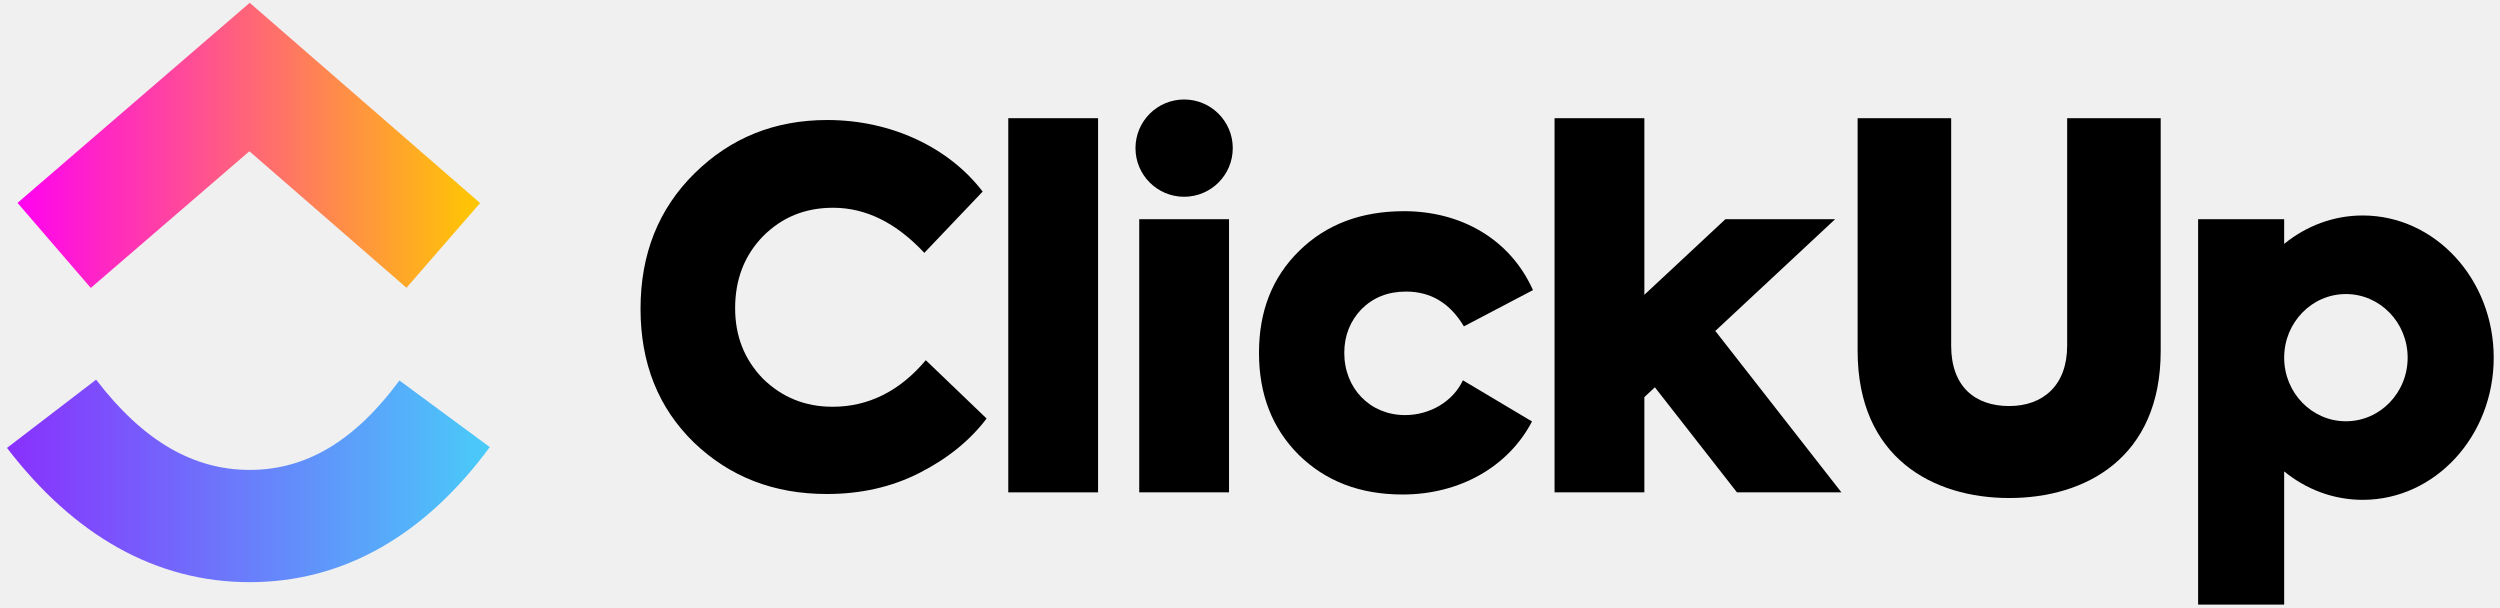
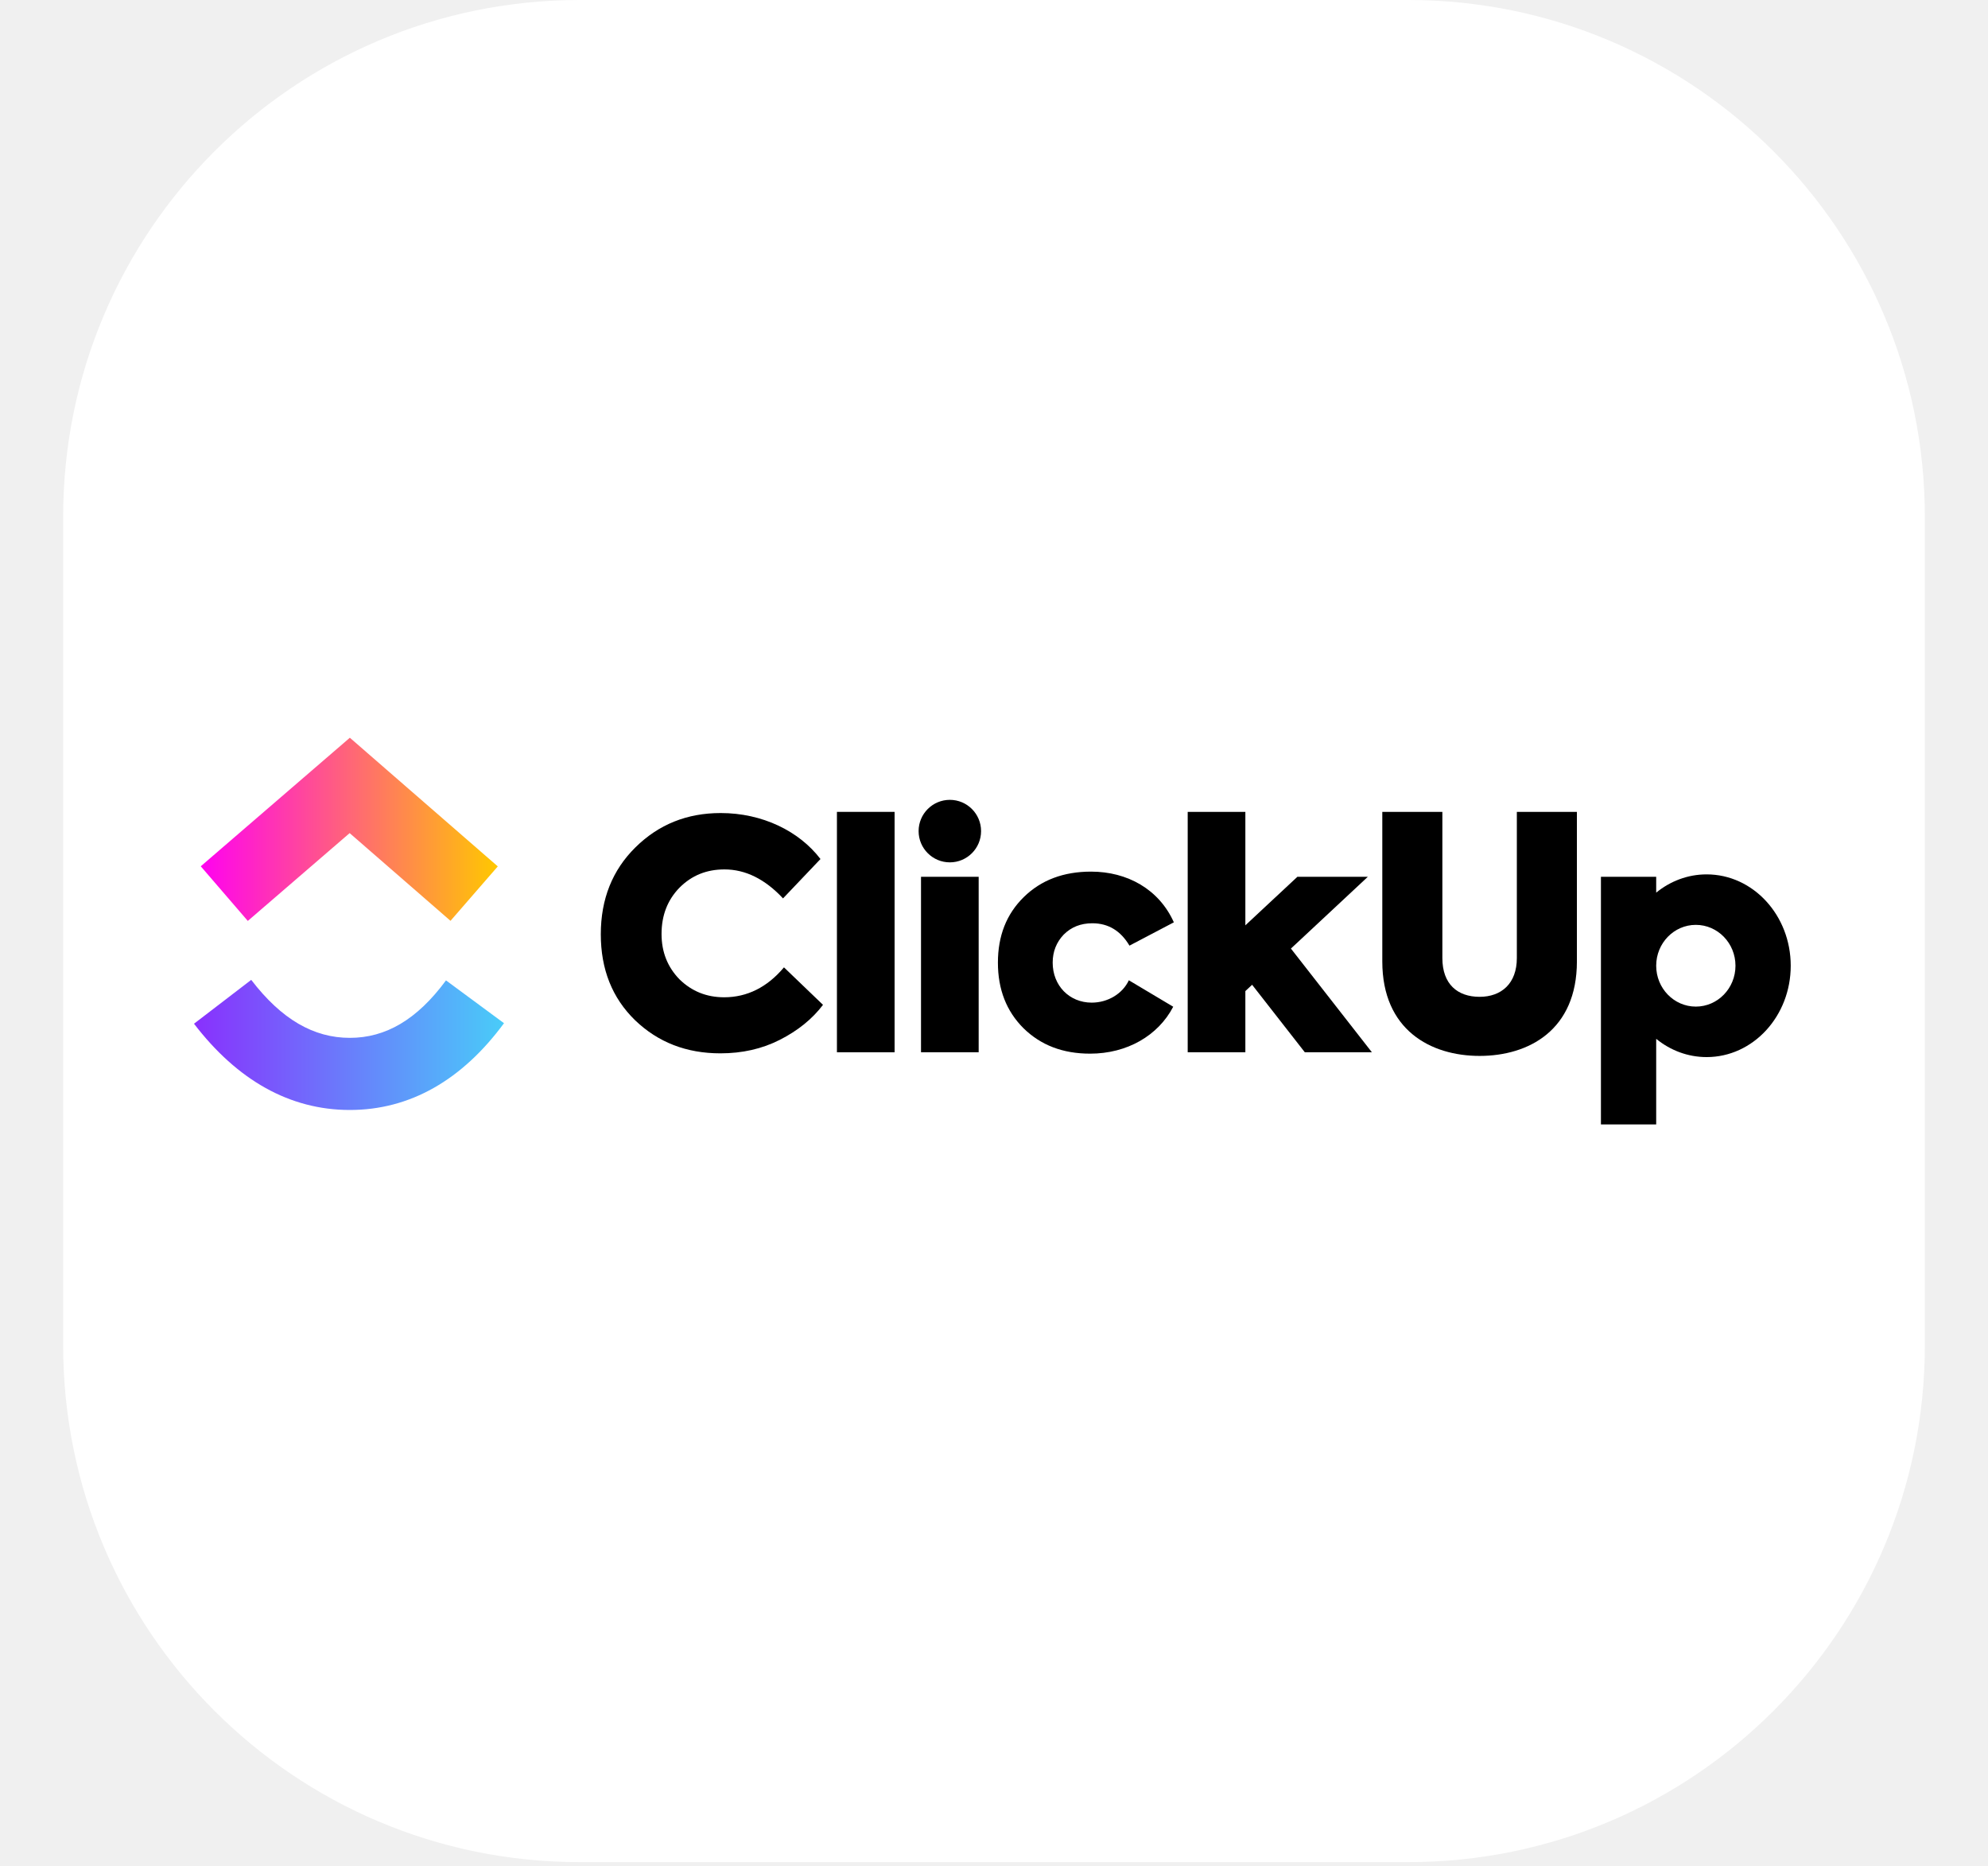
- <svg xmlns="http://www.w3.org/2000/svg" width="284" height="69" viewBox="0 0 284 69" fill="none">
-   <path fill-rule="evenodd" clip-rule="evenodd" d="M0.795 50.883L10.918 43.129C16.294 50.147 22.003 53.382 28.364 53.382C34.69 53.382 40.242 50.185 45.377 43.222L55.639 50.79C48.236 60.829 39.025 66.133 28.364 66.133C17.738 66.133 8.442 60.866 0.795 50.883Z" fill="url(#paint0_linear)">
-  </path>
-   <path fill-rule="evenodd" clip-rule="evenodd" d="M28.332 17.183L10.314 32.709L1.99 23.049L28.367 0.32L54.54 23.066L46.175 32.691L28.332 17.183Z" fill="url(#paint1_linear)">
-  </path>
-   <rect x="114.54" y="13.427" width="10.201" height="42.505" fill="black">
-  </rect>
-   <path fill-rule="evenodd" clip-rule="evenodd" d="M93.924 56.119C87.91 56.119 82.899 54.17 78.834 50.273C74.769 46.319 72.765 41.252 72.765 35.072C72.765 28.835 74.825 23.713 78.89 19.704C83.01 15.639 88.021 13.634 93.979 13.634C101.329 13.634 107.844 16.808 111.63 21.764L105.004 28.724C101.83 25.328 98.378 23.601 94.647 23.601C91.474 23.601 88.857 24.659 86.685 26.831C84.569 29.003 83.511 31.731 83.511 35.016C83.511 38.19 84.569 40.863 86.685 43.034C88.857 45.15 91.474 46.208 94.592 46.208C98.656 46.208 102.22 44.426 105.171 40.918L112.076 47.544C110.183 50.05 107.621 52.11 104.447 53.725C101.274 55.34 97.766 56.119 93.924 56.119Z" fill="black">
-  </path>
-   <path fill-rule="evenodd" clip-rule="evenodd" d="M140.042 16.827C140.042 19.879 137.569 22.353 134.517 22.353C131.465 22.353 128.991 19.879 128.991 16.827C128.991 13.776 131.465 11.302 134.517 11.302C137.569 11.302 140.042 13.776 140.042 16.827ZM139.617 24.903H129.416V55.932H139.617V24.903Z" fill="black">
-  </path>
-   <path fill-rule="evenodd" clip-rule="evenodd" d="M159.336 56.175C154.492 56.175 150.594 54.672 147.532 51.665C144.525 48.658 143.021 44.816 143.021 40.083C143.021 35.35 144.525 31.508 147.587 28.501C150.65 25.494 154.603 23.991 159.503 23.991C165.907 23.991 171.53 27.109 174.147 32.956L166.296 37.076C164.737 34.459 162.566 33.123 159.726 33.123C157.666 33.123 155.995 33.791 154.659 35.127C153.378 36.464 152.71 38.134 152.71 40.083C152.71 44.148 155.661 47.154 159.615 47.154C162.454 47.154 165.071 45.595 166.185 43.201L174.036 47.878C171.363 53.001 165.851 56.175 159.336 56.175Z" fill="black">
-  </path>
-   <path fill-rule="evenodd" clip-rule="evenodd" d="M186.799 13.427H176.598V55.932H186.799V45.111L187.994 43.996L197.319 55.932H209.186L194.859 37.595L208.469 24.903H196.004L186.799 33.488V13.427Z" fill="black">
-  </path>
-   <path fill-rule="evenodd" clip-rule="evenodd" d="M211.026 39.87V13.427H221.653V39.278C221.653 43.9 224.346 46.127 228.241 46.127C232.079 46.127 234.829 43.788 234.829 39.278V13.427H245.455V39.87C245.455 52.009 236.933 56.575 228.241 56.575C219.605 56.575 211.026 52.009 211.026 39.87Z" fill="black">
-  </path>
-   <path fill-rule="evenodd" clip-rule="evenodd" d="M268.408 56.782C276.624 56.782 283.285 49.55 283.285 40.63C283.285 31.71 276.624 24.478 268.408 24.478C265.059 24.478 261.969 25.68 259.482 27.707V24.903H249.706V68.683H259.482V53.553C261.969 55.58 265.059 56.782 268.408 56.782ZM259.482 40.647V40.613C259.491 36.63 262.627 33.404 266.495 33.404C270.369 33.404 273.509 36.639 273.509 40.63C273.509 44.621 270.369 47.856 266.495 47.856C262.627 47.856 259.491 44.63 259.482 40.647Z" fill="black">
-  </path>
+ <svg xmlns="http://www.w3.org/2000/svg" width="535" height="502" viewBox="0 0 535 502" fill="none">
+   <rect x="17" width="501" height="501" rx="139" fill="white" />
+   <path fill-rule="evenodd" clip-rule="evenodd" d="M52.209 275.43L67.608 263.631C75.785 274.311 84.469 279.233 94.145 279.233C103.768 279.233 112.213 274.368 120.024 263.772L135.635 275.289C124.373 290.566 110.362 298.637 94.145 298.637C77.982 298.637 63.841 290.623 52.209 275.43Z" fill="url(#paint0_linear_2003_57)" />
+   <path fill-rule="evenodd" clip-rule="evenodd" d="M94.096 224.148L66.689 247.774L54.027 233.074L94.15 198.487L133.962 233.101L121.238 247.747L94.096 224.148Z" fill="url(#paint1_linear_2003_57)" />
+   <path d="M240.747 218.433H225.23V283.114H240.747V218.433Z" fill="black" />
+   <path fill-rule="evenodd" clip-rule="evenodd" d="M193.87 283.399C184.722 283.399 177.099 280.433 170.916 274.502C164.733 268.486 161.684 260.775 161.684 251.37C161.684 241.88 164.818 234.085 171.001 227.984C177.269 221.798 184.891 218.748 193.954 218.748C205.134 218.748 215.044 223.578 220.803 231.119L210.724 241.711C205.896 236.542 200.645 233.915 194.971 233.915C190.143 233.915 186.162 235.525 182.859 238.83C179.64 242.134 178.031 246.286 178.031 251.285C178.031 256.115 179.64 260.182 182.859 263.487C186.162 266.707 190.143 268.317 194.886 268.317C201.069 268.317 206.489 265.605 210.978 260.267L221.482 270.35C218.602 274.163 214.705 277.298 209.877 279.755C205.05 282.213 199.714 283.399 193.87 283.399Z" fill="black" />
+   <path fill-rule="evenodd" clip-rule="evenodd" d="M264.021 223.607C264.021 228.251 260.26 232.015 255.617 232.015C250.975 232.015 247.211 228.251 247.211 223.607C247.211 218.963 250.975 215.198 255.617 215.198C260.26 215.198 264.021 218.963 264.021 223.607ZM263.375 235.896H247.858V283.114H263.375V235.896Z" fill="black" />
+   <path fill-rule="evenodd" clip-rule="evenodd" d="M293.37 283.484C286.002 283.484 280.073 281.196 275.415 276.62C270.841 272.045 268.553 266.198 268.553 258.996C268.553 251.794 270.841 245.947 275.499 241.372C280.158 236.796 286.171 234.508 293.624 234.508C303.366 234.508 311.919 239.253 315.9 248.15L303.957 254.42C301.586 250.438 298.284 248.404 293.964 248.404C290.83 248.404 288.288 249.421 286.256 251.455C284.308 253.488 283.291 256.03 283.291 258.996C283.291 265.181 287.78 269.757 293.795 269.757C298.113 269.757 302.094 267.384 303.789 263.741L315.731 270.859C311.665 278.654 303.281 283.484 293.37 283.484Z" fill="black" />
+   <path fill-rule="evenodd" clip-rule="evenodd" d="M335.145 218.433H319.628V283.114H335.145V266.648L336.963 264.951L351.147 283.114H369.198L347.405 255.21L368.108 235.896H349.147L335.145 248.96V218.433Z" fill="black" />
+   <path fill-rule="evenodd" clip-rule="evenodd" d="M371.997 258.672V218.433H388.162V257.771C388.162 264.804 392.258 268.193 398.183 268.193C404.021 268.193 408.204 264.634 408.204 257.771V218.433H424.368V258.672C424.368 277.144 411.405 284.092 398.183 284.092C385.047 284.092 371.997 277.144 371.997 258.672Z" fill="black" />
+   <path fill-rule="evenodd" clip-rule="evenodd" d="M459.283 284.407C471.78 284.407 481.912 273.403 481.912 259.828C481.912 246.254 471.78 235.25 459.283 235.25C454.188 235.25 449.488 237.078 445.705 240.163V235.896H430.834V302.518H445.705V279.494C449.488 282.579 454.188 284.407 459.283 284.407ZM445.705 259.854V259.803C445.719 253.742 450.489 248.833 456.373 248.833C462.266 248.833 467.042 253.756 467.042 259.828C467.042 265.901 462.266 270.824 456.373 270.824C450.489 270.824 445.719 265.915 445.705 259.854Z" fill="black" />
  <defs>
-     <linearGradient id="paint0_linear" x1="0.795" y1="70.275" x2="55.639" y2="70.275" gradientUnits="userSpaceOnUse">
-       <stop stop-color="#8930FD">
-    </stop>
-       <stop offset="1" stop-color="#49CCF9">
-    </stop>
+     <linearGradient id="paint0_linear_2003_57" x1="52.209" y1="304.94" x2="135.635" y2="304.94" gradientUnits="userSpaceOnUse">
+       <stop stop-color="#8930FD" />
+       <stop offset="1" stop-color="#49CCF9" />
    </linearGradient>
-     <linearGradient id="paint1_linear" x1="1.99" y1="38.541" x2="54.54" y2="38.541" gradientUnits="userSpaceOnUse">
-       <stop stop-color="#FF02F0">
-    </stop>
-       <stop offset="1" stop-color="#FFC800">
-    </stop>
+     <linearGradient id="paint1_linear_2003_57" x1="54.027" y1="256.649" x2="133.962" y2="256.649" gradientUnits="userSpaceOnUse">
+       <stop stop-color="#FF02F0" />
+       <stop offset="1" stop-color="#FFC800" />
    </linearGradient>
  </defs>
</svg>
